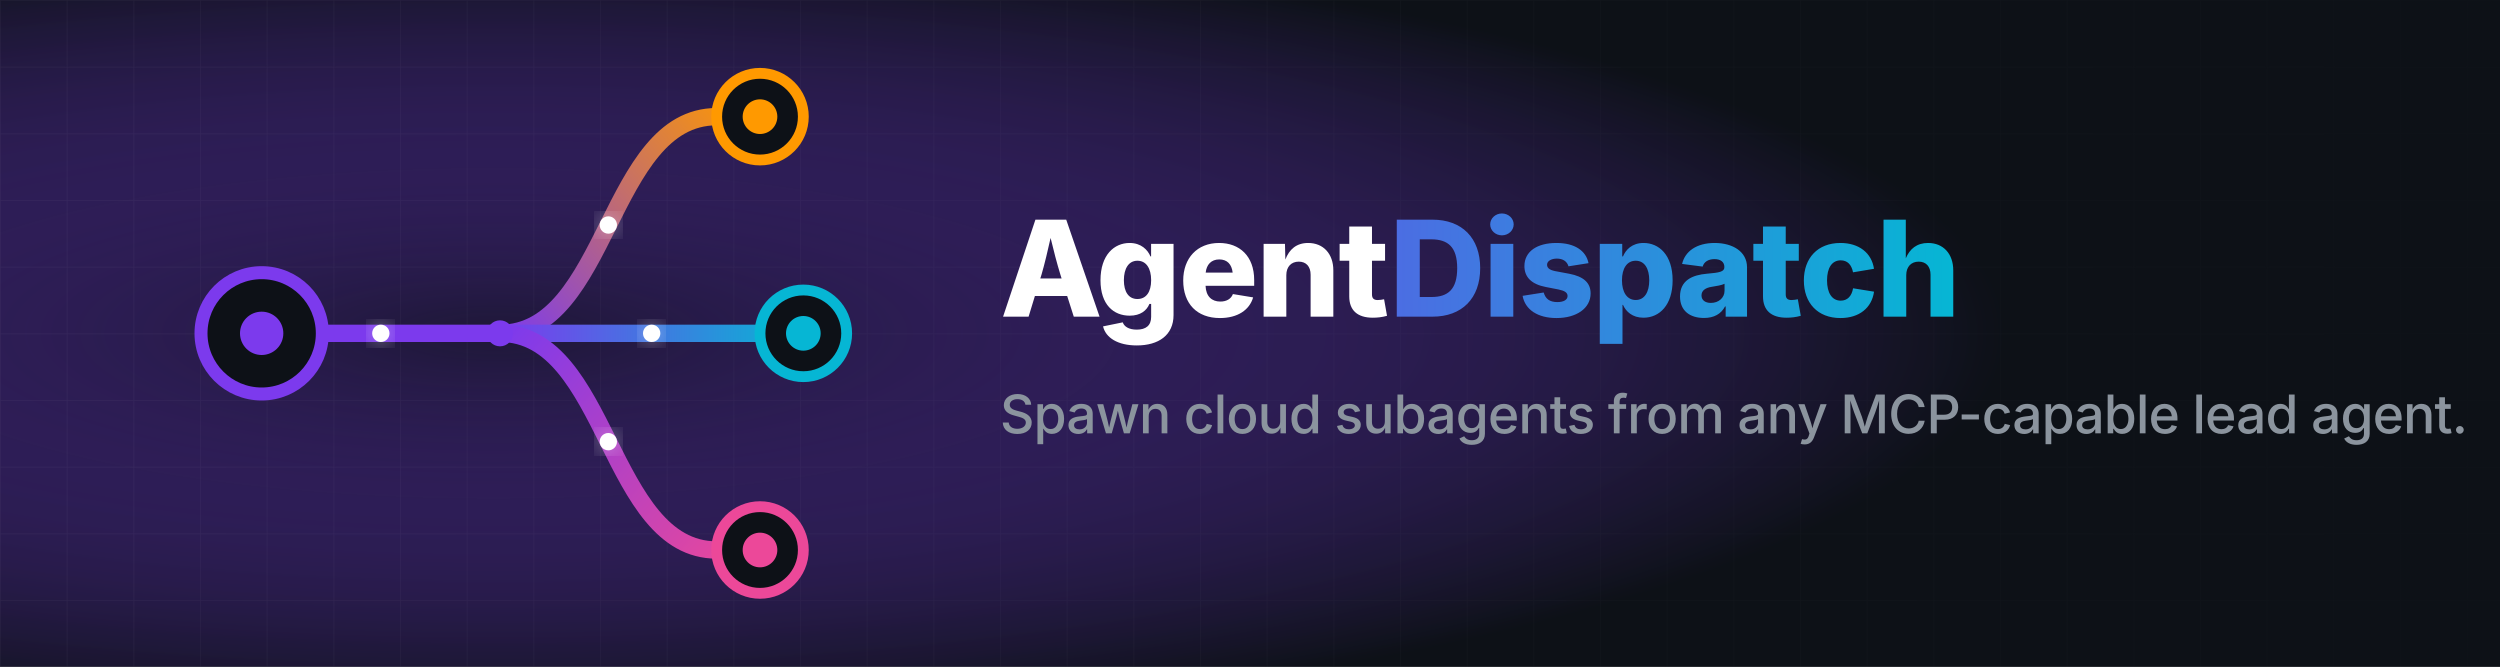
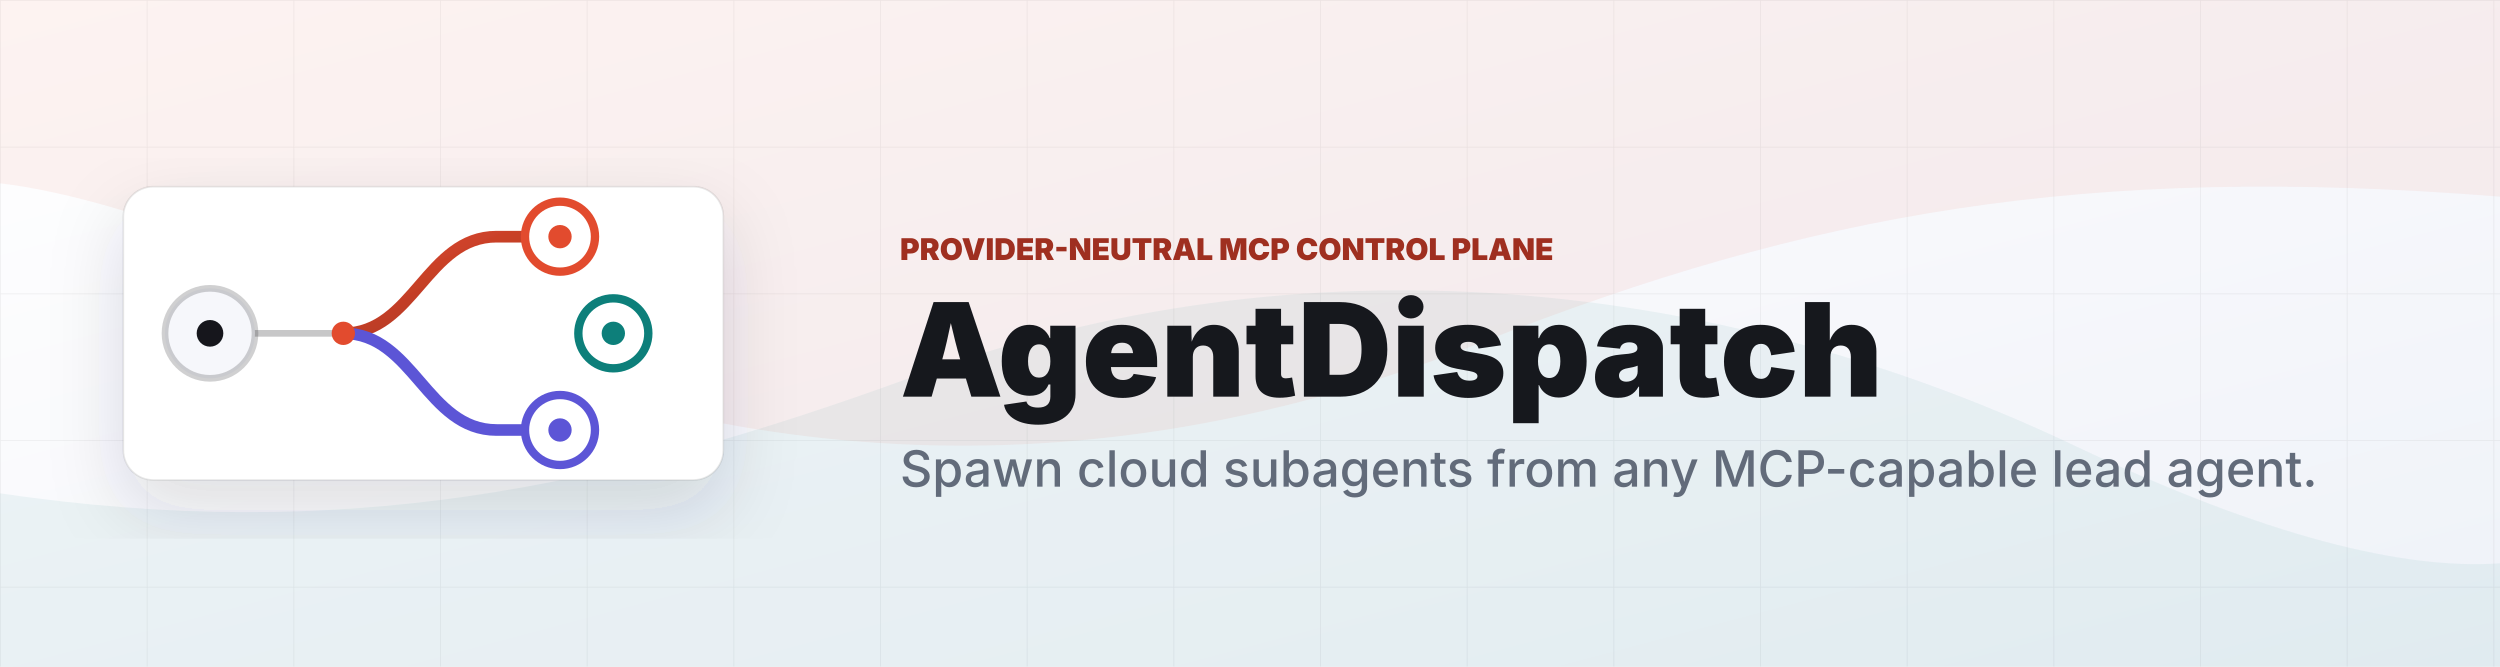
<svg xmlns="http://www.w3.org/2000/svg" viewBox="0 0 1500 400" width="1500" height="400">
  <defs>
-     <linearGradient id="gradTop" gradientUnits="userSpaceOnUse" x1="0" y1="0" x2="120" y2="-100">
-       <stop offset="0%" stop-color="#7C3AED" />
-       <stop offset="100%" stop-color="#FF9900" />
+     <linearGradient id="paper" x1="0" y1="0" x2="1" y2="1">
+       <stop offset="0%" stop-color="#FFFFFF" />
+       <stop offset="62%" stop-color="#F6F7FB" />
+       <stop offset="100%" stop-color="#EEF2F8" />
    </linearGradient>
-     <linearGradient id="gradMid" gradientUnits="userSpaceOnUse" x1="0" y1="0" x2="140" y2="0">
-       <stop offset="0%" stop-color="#7C3AED" />
-       <stop offset="100%" stop-color="#06B6D4" />
+     <linearGradient id="accentA" x1="0" y1="0" x2="1" y2="1">
+       <stop offset="0%" stop-color="#E24B2D" />
+       <stop offset="100%" stop-color="#9F2F20" />
    </linearGradient>
-     <linearGradient id="gradBot" gradientUnits="userSpaceOnUse" x1="0" y1="0" x2="120" y2="100">
-       <stop offset="0%" stop-color="#7C3AED" />
-       <stop offset="100%" stop-color="#EC4899" />
+     <linearGradient id="accentB" x1="0" y1="0" x2="1" y2="0">
+       <stop offset="0%" stop-color="#087F7A" />
+       <stop offset="100%" stop-color="#5B55D6" />
    </linearGradient>
-     <linearGradient id="textGrad" x1="0%" y1="0%" x2="100%" y2="0%">
-       <stop offset="0%" stop-color="#7C3AED" />
-       <stop offset="100%" stop-color="#06B6D4" />
-     </linearGradient>
-     <radialGradient id="bgGlow" cx="20%" cy="50%" r="60%">
-       <stop offset="0%" stop-color="#7C3AED" stop-opacity="0.15" />
-       <stop offset="100%" stop-color="#0D1117" stop-opacity="1" />
-     </radialGradient>
-     <filter id="glow" x="-30%" y="-30%" width="160%" height="160%">
-       <feGaussianBlur stdDeviation="6" result="blur" />
-       <feComposite in="SourceGraphic" in2="blur" operator="over" />
+     <pattern id="grid" width="88" height="88" patternUnits="userSpaceOnUse">
+       <path d="M 88 0 L 0 0 0 88" fill="none" stroke="#16181D" stroke-opacity="0.055" stroke-width="1" />
+     </pattern>
+     <filter id="shadow" x="-20%" y="-20%" width="140%" height="140%">
+       <feDropShadow dx="0" dy="18" stdDeviation="22" flood-color="#272D39" flood-opacity="0.14" />
    </filter>
-     <pattern id="grid" width="40" height="40" patternUnits="userSpaceOnUse">
-       <path d="M 40 0 L 0 0 0 40" fill="none" stroke="#FFFFFF" stroke-opacity="0.04" stroke-width="1" />
-     </pattern>
-     <linearGradient id="gridFade" x1="0%" y1="0%" x2="100%" y2="0%">
-       <stop offset="0%" stop-color="#fff" stop-opacity="1" />
-       <stop offset="100%" stop-color="#fff" stop-opacity="0.1" />
-     </linearGradient>
-     <mask id="gridMask">
-       <rect width="1500" height="400" fill="url(#gridFade)" />
-     </mask>
  </defs>
-   <rect width="1500" height="400" fill="#0D1117" />
-   <rect width="1500" height="400" fill="url(#bgGlow)" />
-   <rect width="1500" height="400" fill="url(#grid)" mask="url(#gridMask)" />
-   <g transform="translate(300, 200) scale(1.3)">
-     <line x1="-110" y1="0" x2="0" y2="0" stroke="#7C3AED" stroke-width="8" stroke-linecap="round" />
-     <path d="M 0,0 C 50,0 50,-100 100,-100 L 120,-100" fill="none" stroke="url(#gradTop)" stroke-width="8" stroke-linecap="round" />
-     <line x1="0" y1="0" x2="140" y2="0" stroke="url(#gradMid)" stroke-width="8" stroke-linecap="round" />
-     <path d="M 0,0 C 50,0 50,100 100,100 L 120,100" fill="none" stroke="url(#gradBot)" stroke-width="8" stroke-linecap="round" />
-     <circle cx="0" cy="0" r="6" fill="#7C3AED" />
-     <circle cx="-55" cy="0" r="4" fill="#FFFFFF" filter="url(#glow)" />
-     <circle cx="50" cy="-50" r="4" fill="#FFFFFF" filter="url(#glow)" />
-     <circle cx="70" cy="0" r="4" fill="#FFFFFF" filter="url(#glow)" />
-     <circle cx="50" cy="50" r="4" fill="#FFFFFF" filter="url(#glow)" />
-     <circle cx="-110" cy="0" r="28" fill="#0D1117" stroke="#7C3AED" stroke-width="6" />
-     <circle cx="-110" cy="0" r="10" fill="#7C3AED" />
-     <circle cx="120" cy="-100" r="20" fill="#0D1117" stroke="#FF9900" stroke-width="5" />
-     <circle cx="120" cy="-100" r="8" fill="#FF9900" />
-     <circle cx="140" cy="0" r="20" fill="#0D1117" stroke="#06B6D4" stroke-width="5" />
-     <circle cx="140" cy="0" r="8" fill="#06B6D4" />
-     <circle cx="120" cy="100" r="20" fill="#0D1117" stroke="#EC4899" stroke-width="5" />
-     <circle cx="120" cy="100" r="8" fill="#EC4899" />
+   <rect width="1500" height="400" fill="url(#paper)" />
+   <rect width="1500" height="400" fill="url(#grid)" />
+   <path d="M 0 0 H 1500 V 118 C 1250 98 1086 128 890 205 C 646 302 420 280 210 180 C 104 130 35 114 0 110 Z" fill="#E24B2D" opacity="0.07" />
+   <path d="M 1500 400 H 0 V 296 C 204 326 362 294 548 226 C 782 140 1032 166 1246 268 C 1360 322 1442 342 1500 338 Z" fill="#087F7A" opacity="0.06" />
+   <g transform="translate(130 200)" filter="url(#shadow)">
+     <rect x="-56" y="-88" width="360" height="176" rx="18" fill="#FFFFFF" stroke="#16181D" stroke-opacity="0.1" />
+     <line x1="-4" y1="0" x2="76" y2="0" stroke="#16181D" stroke-opacity="0.24" stroke-width="4" stroke-linecap="round" />
+     <path d="M 76 0 C 118 0 126 -58 168 -58 H 206" fill="none" stroke="url(#accentA)" stroke-width="7" stroke-linecap="round" />
+     <line x1="76" y1="0" x2="238" y2="0" stroke="url(#accentB)" stroke-width="7" stroke-linecap="round" />
+     <path d="M 76 0 C 118 0 126 58 168 58 H 206" fill="none" stroke="#5B55D6" stroke-width="7" stroke-linecap="round" />
+     <circle cx="-4" cy="0" r="27" fill="#F6F7FB" stroke="#16181D" stroke-opacity="0.2" stroke-width="4" />
+     <circle cx="-4" cy="0" r="8" fill="#16181D" />
+     <circle cx="76" cy="0" r="7" fill="#E24B2D" />
+     <circle cx="206" cy="-58" r="21" fill="#FFFFFF" stroke="#E24B2D" stroke-width="5" />
+     <circle cx="206" cy="-58" r="7" fill="#E24B2D" />
+     <circle cx="238" cy="0" r="21" fill="#FFFFFF" stroke="#087F7A" stroke-width="5" />
+     <circle cx="238" cy="0" r="7" fill="#087F7A" />
+     <circle cx="206" cy="58" r="21" fill="#FFFFFF" stroke="#5B55D6" stroke-width="5" />
+     <circle cx="206" cy="58" r="7" fill="#5B55D6" />
  </g>
-   <g transform="translate(600, 190)">
-     <text x="0" y="0" font-family="system-ui, -apple-system, sans-serif" font-weight="800" font-size="80" fill="#FFFFFF" letter-spacing="-1.5">
-       Agent<tspan fill="url(#textGrad)">Dispatch</tspan>
-     </text>
-     <text x="0" y="70" font-family="system-ui, -apple-system, sans-serif" font-weight="500" font-size="32" fill="#8B949E" letter-spacing="-0.5">
-       Spawn cloud subagents from any MCP-capable lead agent.
-     </text>
+   <g transform="translate(540 156)">
+     <text x="0" y="0" fill="#9F2F20" font-family="Inter, ui-sans-serif, system-ui, -apple-system, BlinkMacSystemFont, Segoe UI, sans-serif" font-size="18" font-weight="850">PROVIDER-NEUTRAL MCP CONTROL PLANE</text>
+     <text x="0" y="82" fill="#16181D" font-family="Inter, ui-sans-serif, system-ui, -apple-system, BlinkMacSystemFont, Segoe UI, sans-serif" font-size="78" font-weight="850">AgentDispatch</text>
+     <text x="0" y="136" fill="#626B7A" font-family="Inter, ui-sans-serif, system-ui, -apple-system, BlinkMacSystemFont, Segoe UI, sans-serif" font-size="30" font-weight="520">Spawn cloud subagents from any MCP-capable lead agent.</text>
  </g>
</svg>
